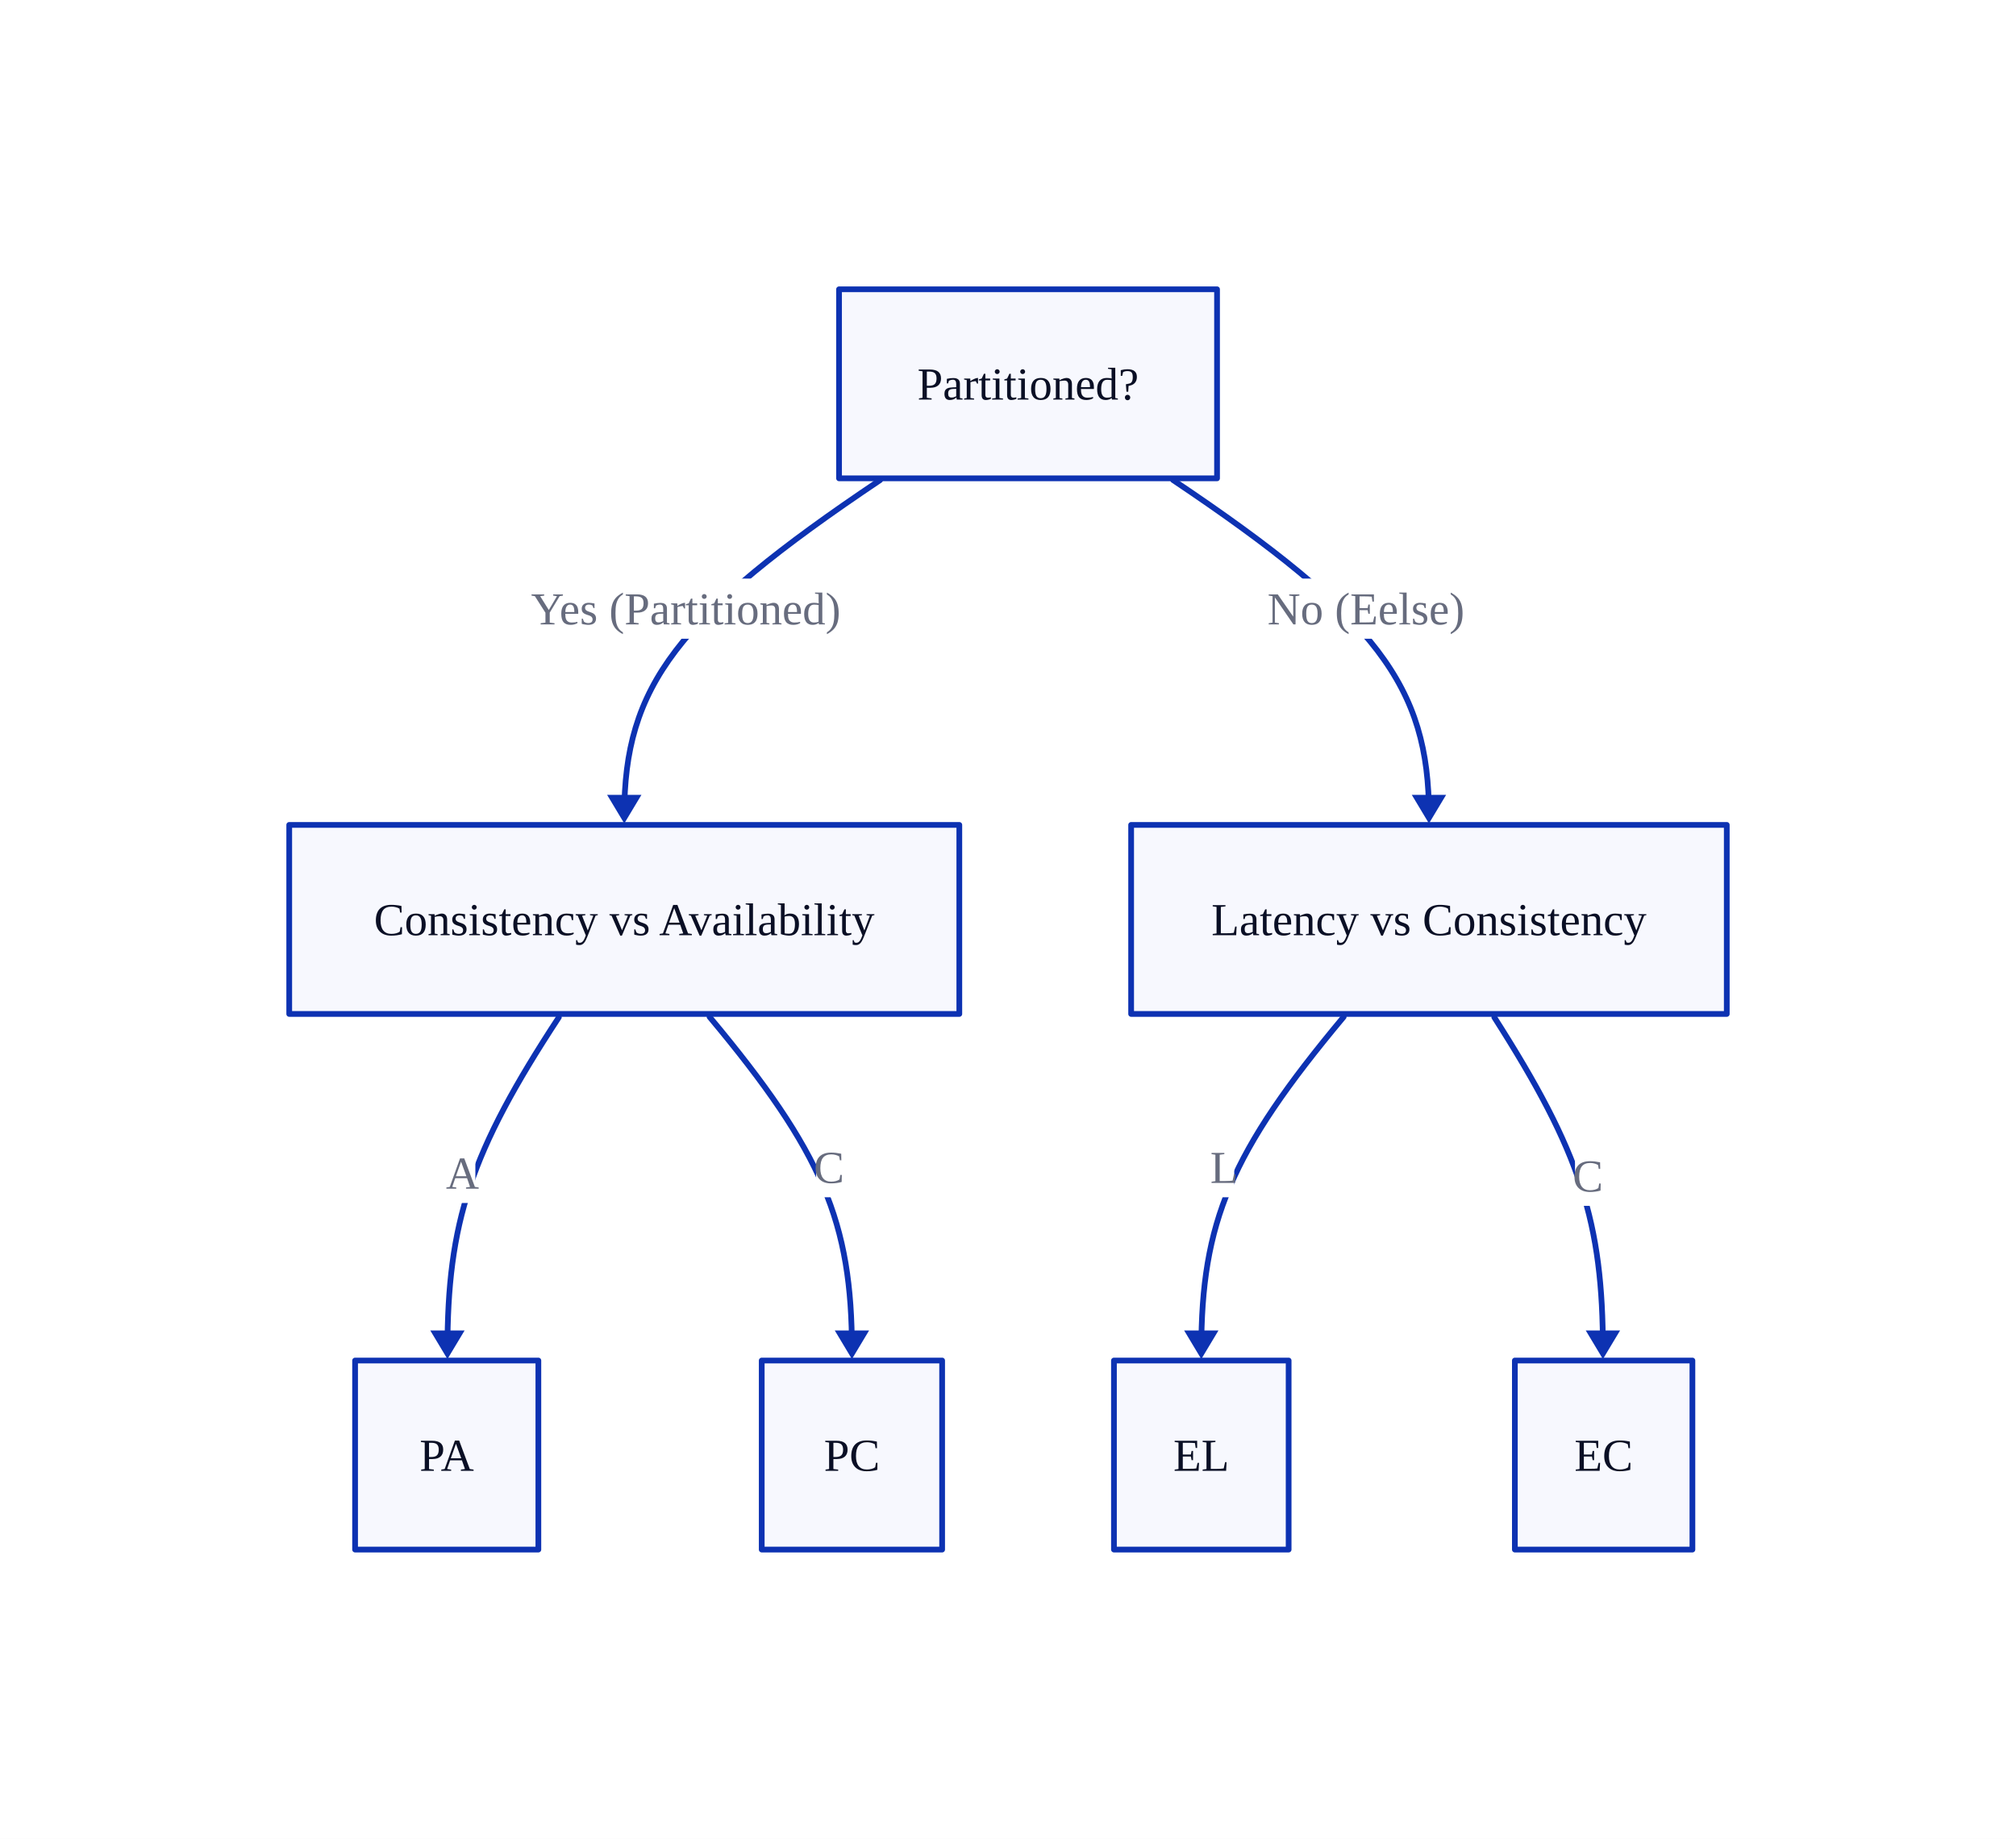
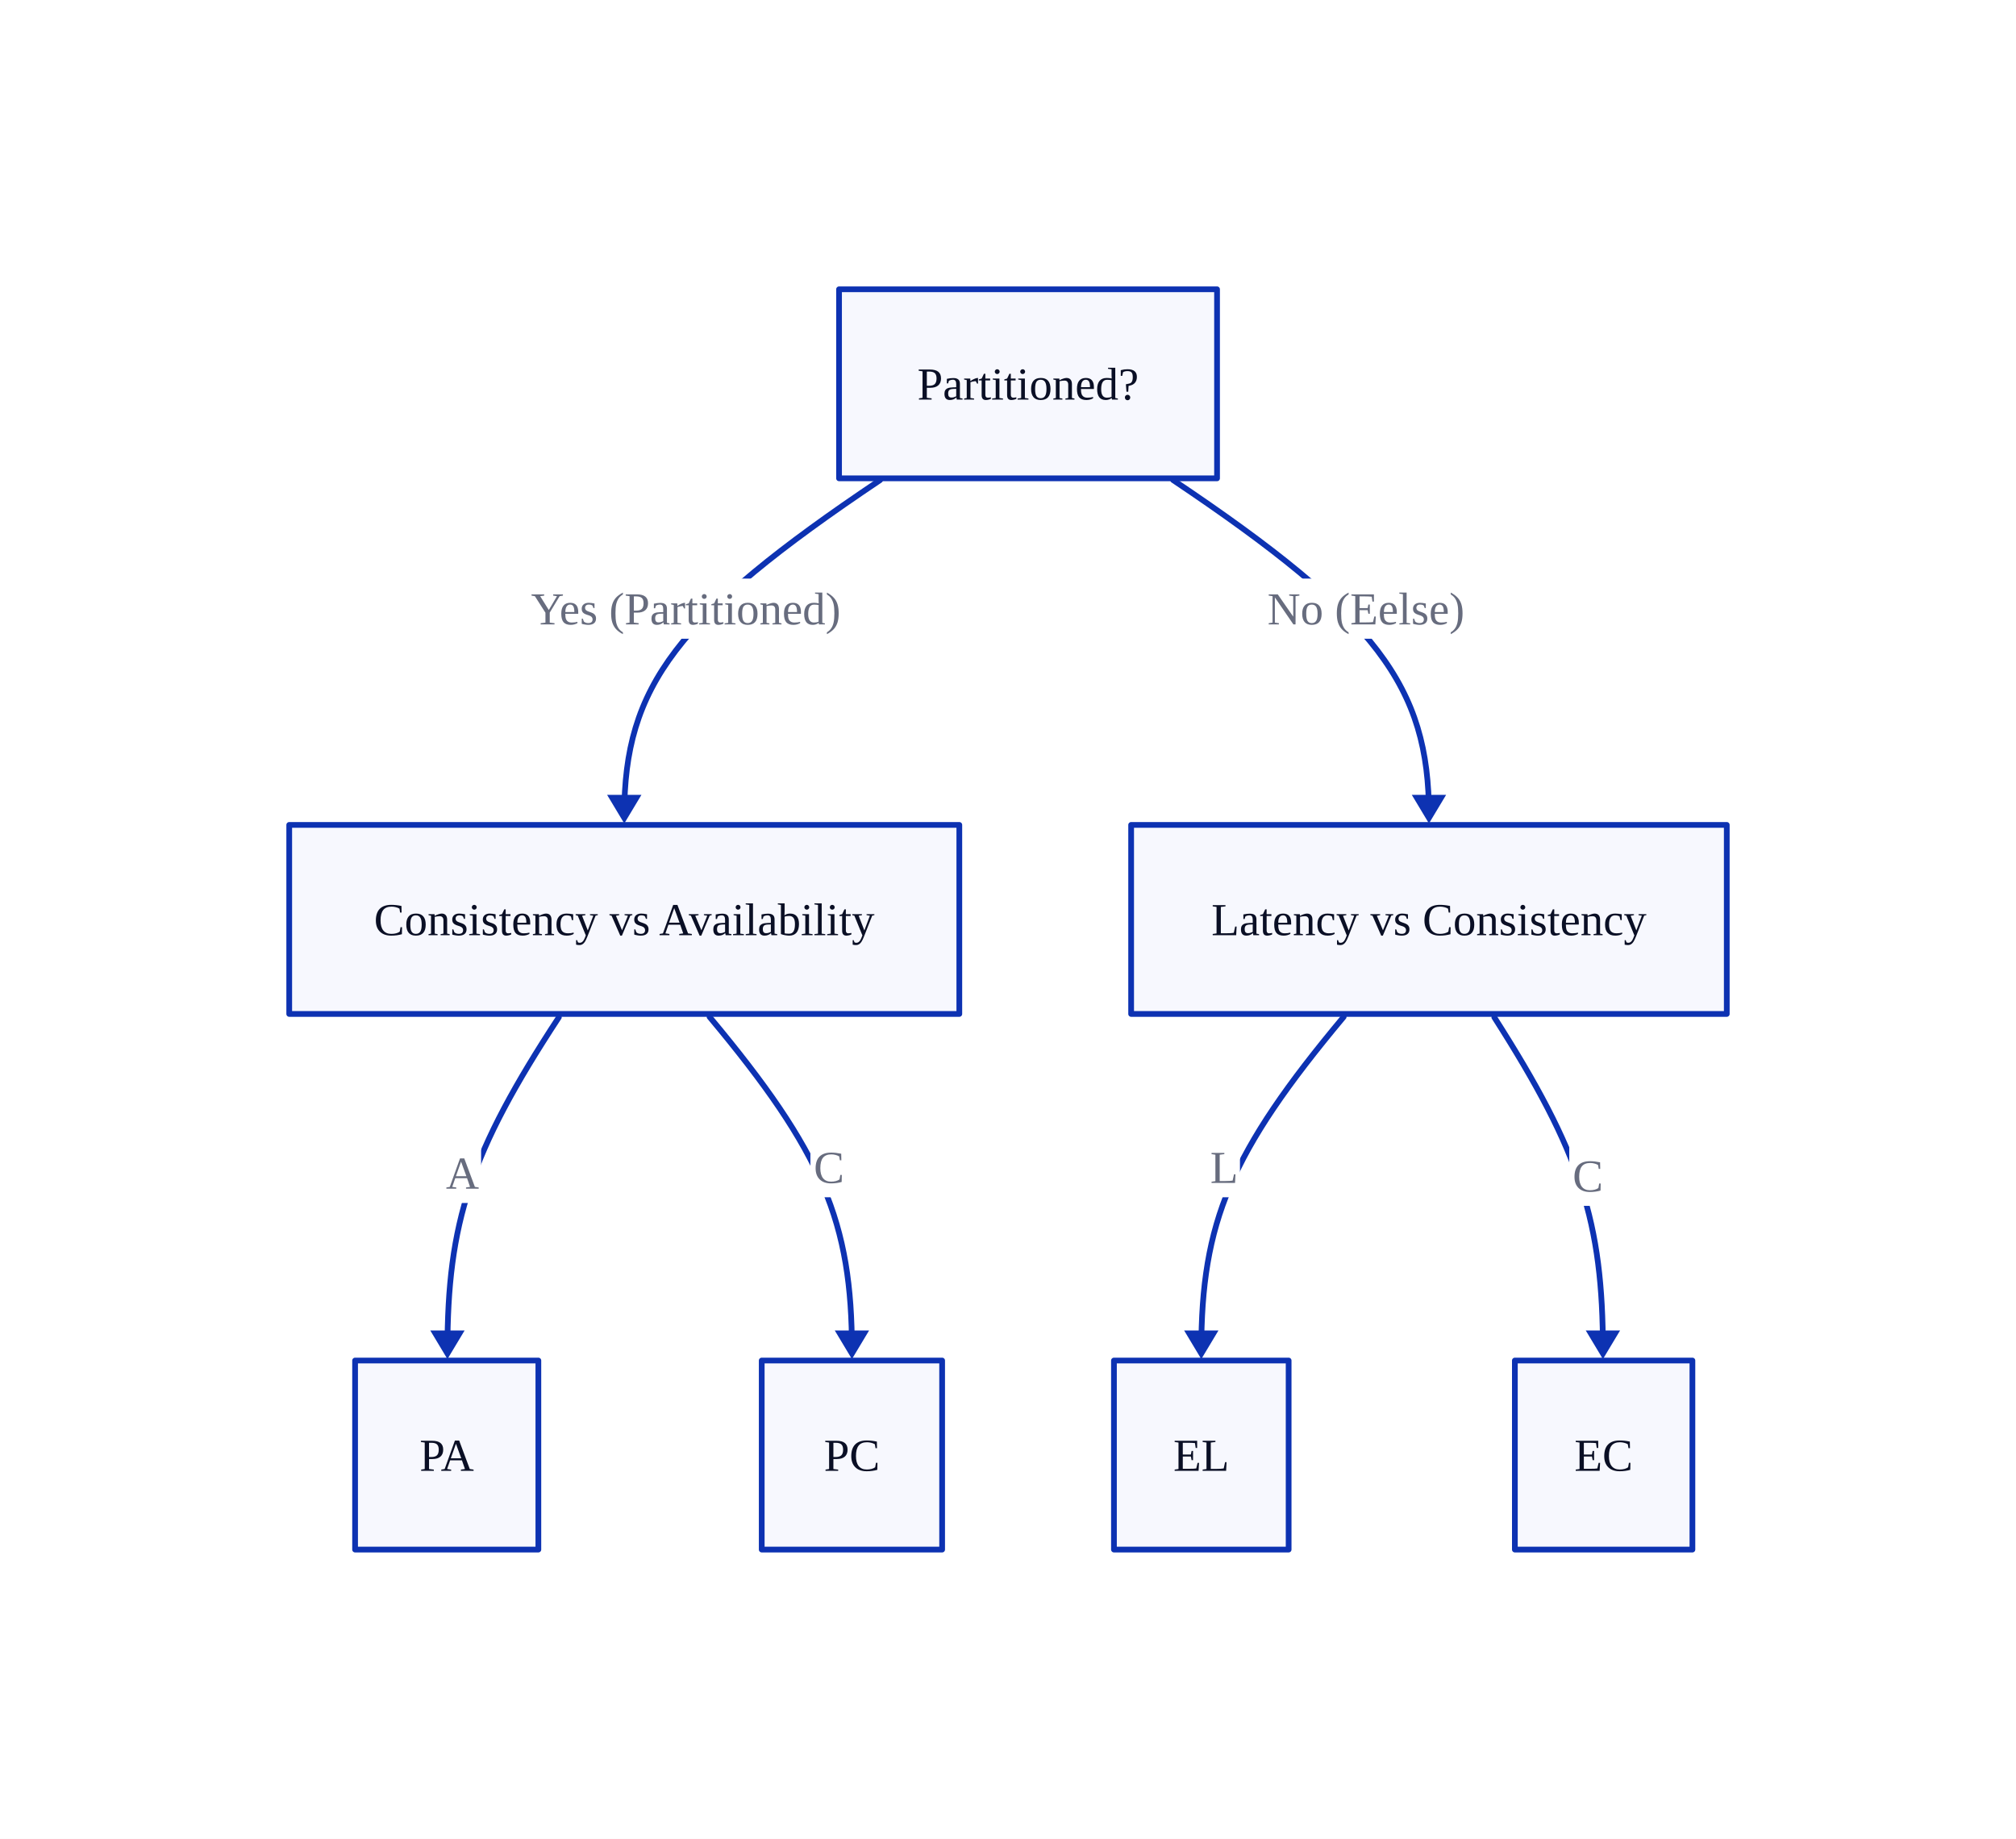
<svg xmlns="http://www.w3.org/2000/svg" preserveAspectRatio="xMinYMin meet" viewBox="0 0 704 642">
-   <svg id="d2-svg" width="704" height="642" class="d2-1231994221" viewBox="-101 -101 704 642">
+   <svg width="704" height="642" class="d2-596940796 d2-svg" viewBox="-101 -101 704 642">
    <rect width="704" height="642" x="-101" y="-101" stroke-width="0" rx="0" style="fill:#fff" />
-     <style>.connection,.shape{stroke-linejoin:round}.shape{shape-rendering:geometricPrecision}.connection{stroke-linecap:round}.d2-1231994221 .fill-N1{fill:#0a0f25}.d2-1231994221 .fill-N2{fill:#676c7e}.d2-1231994221 .fill-B6{fill:#f7f8fe}.d2-1231994221 .stroke-B1{stroke:#0d32b2}</style>
-     <g id="Condition1">
+     <style>.connection,.shape{stroke-linejoin:round}.shape{shape-rendering:geometricPrecision}.connection{stroke-linecap:round}.d2-596940796 .fill-N1{fill:#0a0f25}.d2-596940796 .fill-N2{fill:#676c7e}.d2-596940796 .fill-B6{fill:#f7f8fe}.d2-596940796 .stroke-B1{stroke:#0d32b2}</style>
+     <g>
      <g class="shape">
-         <path d="M192 0h132v66H192z" class="stroke-B1 fill-B6" style="stroke-width:2" />
+         <path fill="#f7f8fe" stroke="#0d32b2" d="M192 0h132v66H192z" class="stroke-B1 fill-B6" style="stroke-width:2" />
      </g>
-       <text x="258" y="38.5" class="text-bold fill-N1" style="text-anchor:middle;font-size:16px">Partitioned?</text>
+       <text x="258" y="38.5" fill="#0a0f25" class="text-bold fill-N1" style="text-anchor:middle;font-size:16px">Partitioned?</text>
    </g>
-     <g id="Condition2">
+     <g>
      <g class="shape">
-         <path d="M0 187h234v66H0z" class="stroke-B1 fill-B6" style="stroke-width:2" />
+         <path fill="#f7f8fe" stroke="#0d32b2" d="M0 187h234v66H0z" class="stroke-B1 fill-B6" style="stroke-width:2" />
      </g>
-       <text x="117" y="225.5" class="text-bold fill-N1" style="text-anchor:middle;font-size:16px">Consistency vs Availability</text>
+       <text x="117" y="225.5" fill="#0a0f25" class="text-bold fill-N1" style="text-anchor:middle;font-size:16px">Consistency vs Availability</text>
    </g>
-     <g id="Condition3">
+     <g>
      <g class="shape">
-         <path d="M294 187h208v66H294z" class="stroke-B1 fill-B6" style="stroke-width:2" />
+         <path fill="#f7f8fe" stroke="#0d32b2" d="M294 187h208v66H294z" class="stroke-B1 fill-B6" style="stroke-width:2" />
      </g>
-       <text x="398" y="225.5" class="text-bold fill-N1" style="text-anchor:middle;font-size:16px">Latency vs Consistency</text>
+       <text x="398" y="225.5" fill="#0a0f25" class="text-bold fill-N1" style="text-anchor:middle;font-size:16px">Latency vs Consistency</text>
    </g>
-     <g id="Leaf1">
+     <g>
      <g class="shape">
-         <path d="M23 374h64v66H23z" class="stroke-B1 fill-B6" style="stroke-width:2" />
+         <path fill="#f7f8fe" stroke="#0d32b2" d="M23 374h64v66H23z" class="stroke-B1 fill-B6" style="stroke-width:2" />
      </g>
-       <text x="55" y="412.5" class="text-bold fill-N1" style="text-anchor:middle;font-size:16px">PA</text>
+       <text x="55" y="412.5" fill="#0a0f25" class="text-bold fill-N1" style="text-anchor:middle;font-size:16px">PA</text>
    </g>
-     <g id="Leaf2">
+     <g>
      <g class="shape">
-         <path d="M165 374h63v66h-63z" class="stroke-B1 fill-B6" style="stroke-width:2" />
+         <path fill="#f7f8fe" stroke="#0d32b2" d="M165 374h63v66h-63z" class="stroke-B1 fill-B6" style="stroke-width:2" />
      </g>
-       <text x="196.5" y="412.5" class="text-bold fill-N1" style="text-anchor:middle;font-size:16px">PC</text>
+       <text x="196.5" y="412.5" fill="#0a0f25" class="text-bold fill-N1" style="text-anchor:middle;font-size:16px">PC</text>
    </g>
-     <g id="Leaf3">
+     <g>
      <g class="shape">
-         <path d="M288 374h61v66h-61z" class="stroke-B1 fill-B6" style="stroke-width:2" />
+         <path fill="#f7f8fe" stroke="#0d32b2" d="M288 374h61v66h-61z" class="stroke-B1 fill-B6" style="stroke-width:2" />
      </g>
-       <text x="318.5" y="412.5" class="text-bold fill-N1" style="text-anchor:middle;font-size:16px">EL</text>
+       <text x="318.5" y="412.5" fill="#0a0f25" class="text-bold fill-N1" style="text-anchor:middle;font-size:16px">EL</text>
    </g>
-     <g id="Leaf4">
+     <g>
      <g class="shape">
-         <path d="M428 374h62v66h-62z" class="stroke-B1 fill-B6" style="stroke-width:2" />
+         <path fill="#f7f8fe" stroke="#0d32b2" d="M428 374h62v66h-62z" class="stroke-B1 fill-B6" style="stroke-width:2" />
      </g>
-       <text x="459" y="412.5" class="text-bold fill-N1" style="text-anchor:middle;font-size:16px">EC</text>
+       <text x="459" y="412.5" fill="#0a0f25" class="text-bold fill-N1" style="text-anchor:middle;font-size:16px">EC</text>
    </g>
-     <g id="(Condition1 -&gt; Condition2)[0]">
-       <marker id="mk-3488378134" markerHeight="12" markerUnits="userSpaceOnUse" markerWidth="10" orient="auto" refX="7" refY="6" viewBox="0 0 10 12">
+     <g>
+       <marker id="mk-d2-596940796-3488378134" markerHeight="12" markerUnits="userSpaceOnUse" markerWidth="10" orient="auto" refX="7" refY="6" viewBox="0 0 10 12">
        <path stroke-width="2" d="m0 0 10 6-10 6z" class="connection" style="fill:#0d32b2" />
      </marker>
-       <path fill="none" marker-end="url(#mk-3488378134)" d="M206.339 66.614C135.2 114.3 117 138.7 117 183.5" class="connection stroke-B1" mask="url(#d2-1231994221)" style="stroke-width:2" />
-       <text x="138.5" y="117" class="text-italic fill-N2" style="text-anchor:middle;font-size:16px">Yes (Partitioned)</text>
+       <path fill="none" stroke="#0d32b2" marker-end="url(#mk-d2-596940796-3488378134)" d="M206.339 66.614C135.2 114.3 117 138.7 117 183.5" class="connection stroke-B1" mask="url(#d2-596940796)" style="stroke-width:2" />
+       <text x="138.5" y="117" fill="#676c7e" class="text-italic fill-N2" style="text-anchor:middle;font-size:16px">Yes (Partitioned)</text>
    </g>
-     <g id="(Condition1 -&gt; Condition3)[0]">
-       <path fill="none" marker-end="url(#mk-3488378134)" d="M308.661 66.614C379.8 114.3 398 138.7 398 183.5" class="connection stroke-B1" mask="url(#d2-1231994221)" style="stroke-width:2" />
-       <text x="376" y="117" class="text-italic fill-N2" style="text-anchor:middle;font-size:16px">No (Eelse)</text>
+     <g>
+       <path fill="none" stroke="#0d32b2" marker-end="url(#mk-d2-596940796-3488378134)" d="M308.661 66.614C379.8 114.3 398 138.7 398 183.5" class="connection stroke-B1" mask="url(#d2-596940796)" style="stroke-width:2" />
+       <text x="376" y="117" fill="#676c7e" class="text-italic fill-N2" style="text-anchor:middle;font-size:16px">No (Eelse)</text>
    </g>
-     <g id="(Condition2 -&gt; Leaf1)[0]">
-       <path fill="none" marker-end="url(#mk-3488378134)" d="M94.153 254.172C63.25 301.3 55.25 325.7 55.25 370.5" class="connection stroke-B1" mask="url(#d2-1231994221)" style="stroke-width:2" />
-       <text x="60.5" y="314" class="text-italic fill-N2" style="text-anchor:middle;font-size:16px">A</text>
+     <g>
+       <path fill="none" stroke="#0d32b2" marker-end="url(#mk-d2-596940796-3488378134)" d="M94.153 254.172C63.25 301.3 55.25 325.7 55.25 370.5" class="connection stroke-B1" mask="url(#d2-596940796)" style="stroke-width:2" />
+       <text x="60.5" y="314" fill="#676c7e" class="text-italic fill-N2" style="text-anchor:middle;font-size:16px">A</text>
    </g>
-     <g id="(Condition2 -&gt; Leaf2)[0]">
-       <path fill="none" marker-end="url(#mk-3488378134)" d="M146.783 254.034C186.3 301.3 196.5 325.7 196.5 370.5" class="connection stroke-B1" mask="url(#d2-1231994221)" style="stroke-width:2" />
-       <text x="188.5" y="312" class="text-italic fill-N2" style="text-anchor:middle;font-size:16px">C</text>
+     <g>
+       <path fill="none" stroke="#0d32b2" marker-end="url(#mk-d2-596940796-3488378134)" d="M146.783 254.034C186.3 301.3 196.5 325.7 196.5 370.5" class="connection stroke-B1" mask="url(#d2-596940796)" style="stroke-width:2" />
+       <text x="188.5" y="312" fill="#676c7e" class="text-italic fill-N2" style="text-anchor:middle;font-size:16px">C</text>
    </g>
-     <g id="(Condition3 -&gt; Leaf3)[0]">
-       <path fill="none" marker-end="url(#mk-3488378134)" d="M368.217 254.034C328.7 301.3 318.5 325.7 318.5 370.5" class="connection stroke-B1" mask="url(#d2-1231994221)" style="stroke-width:2" />
-       <text x="326.5" y="312" class="text-italic fill-N2" style="text-anchor:middle;font-size:16px">L</text>
+     <g>
+       <path fill="none" stroke="#0d32b2" marker-end="url(#mk-d2-596940796-3488378134)" d="M368.217 254.034C328.7 301.3 318.5 325.7 318.5 370.5" class="connection stroke-B1" mask="url(#d2-596940796)" style="stroke-width:2" />
+       <text x="326.5" y="312" fill="#676c7e" class="text-italic fill-N2" style="text-anchor:middle;font-size:16px">L</text>
    </g>
-     <g id="(Condition3 -&gt; Leaf4)[0]">
-       <path fill="none" marker-end="url(#mk-3488378134)" d="M420.827 254.185C450.95 301.3 458.75 325.7 458.75 370.5" class="connection stroke-B1" mask="url(#d2-1231994221)" style="stroke-width:2" />
-       <text x="453.5" y="315" class="text-italic fill-N2" style="text-anchor:middle;font-size:16px">C</text>
+     <g>
+       <path fill="none" stroke="#0d32b2" marker-end="url(#mk-d2-596940796-3488378134)" d="M420.827 254.185C450.95 301.3 458.75 325.7 458.75 370.5" class="connection stroke-B1" mask="url(#d2-596940796)" style="stroke-width:2" />
+       <text x="453.5" y="315" fill="#676c7e" class="text-italic fill-N2" style="text-anchor:middle;font-size:16px">C</text>
    </g>
-     <mask id="d2-1231994221" width="704" height="642" x="-101" y="-101" maskUnits="userSpaceOnUse">
+     <mask id="d2-596940796" width="704" height="642" x="-101" y="-101" maskUnits="userSpaceOnUse">
      <path fill="#fff" d="M-101-101h704v642h-704z" />
-       <path fill="rgba(0,0,0,0.75)" d="M214.5 22.5h87v21h-87zM22.5 209.5h189v21h-189zM316.5 209.5h163v21h-163zM45.5 396.5h19v21h-19zM187.5 396.5h18v21h-18zM310.5 396.5h16v21h-16zM450.5 396.5h17v21h-17z" />
-       <path d="M85 101h107v21H85zM344 101h64v21h-64zM56 298h9v21h-9zM184 296h9v21h-9zM323 296h7v21h-7zM449 299h9v21h-9z" />
+       <path d="M83 101h111v21H83zM342 101h68v21h-68zM54 298h13v21H54zM182 296h13v21h-13zM321 296h11v21h-11zM447 299h13v21h-13z" />
    </mask>
  </svg>
</svg>
